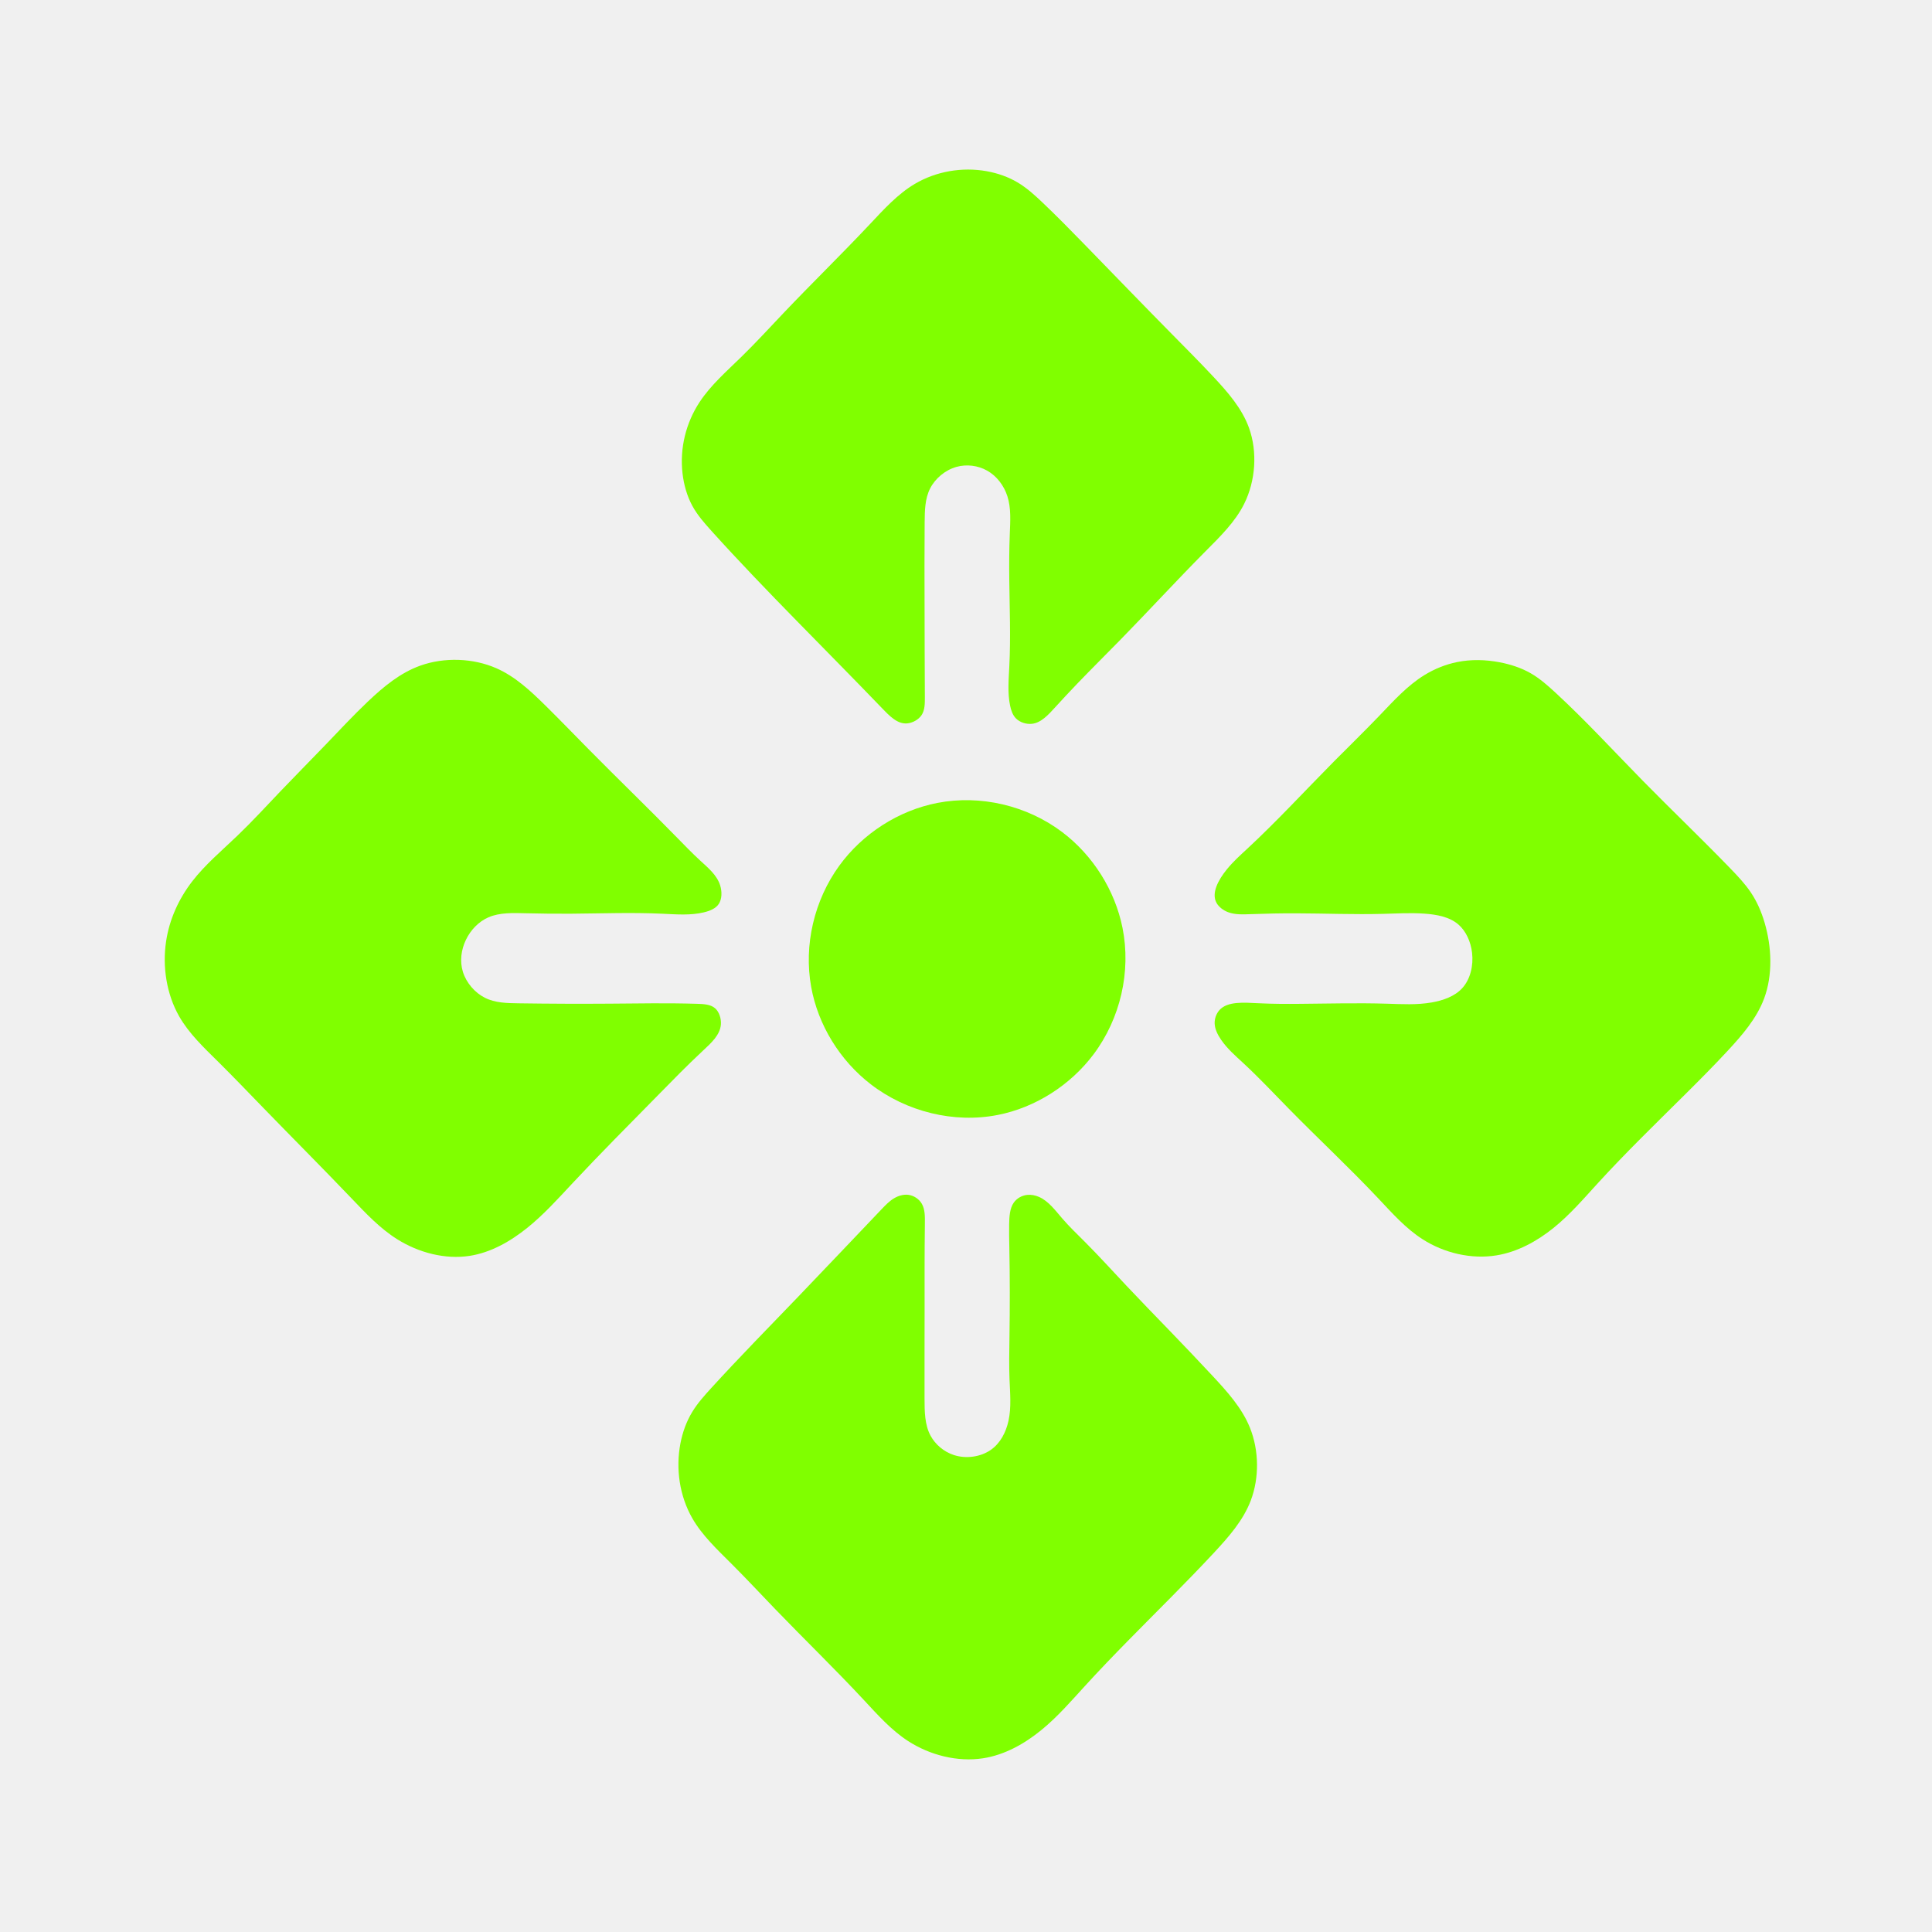
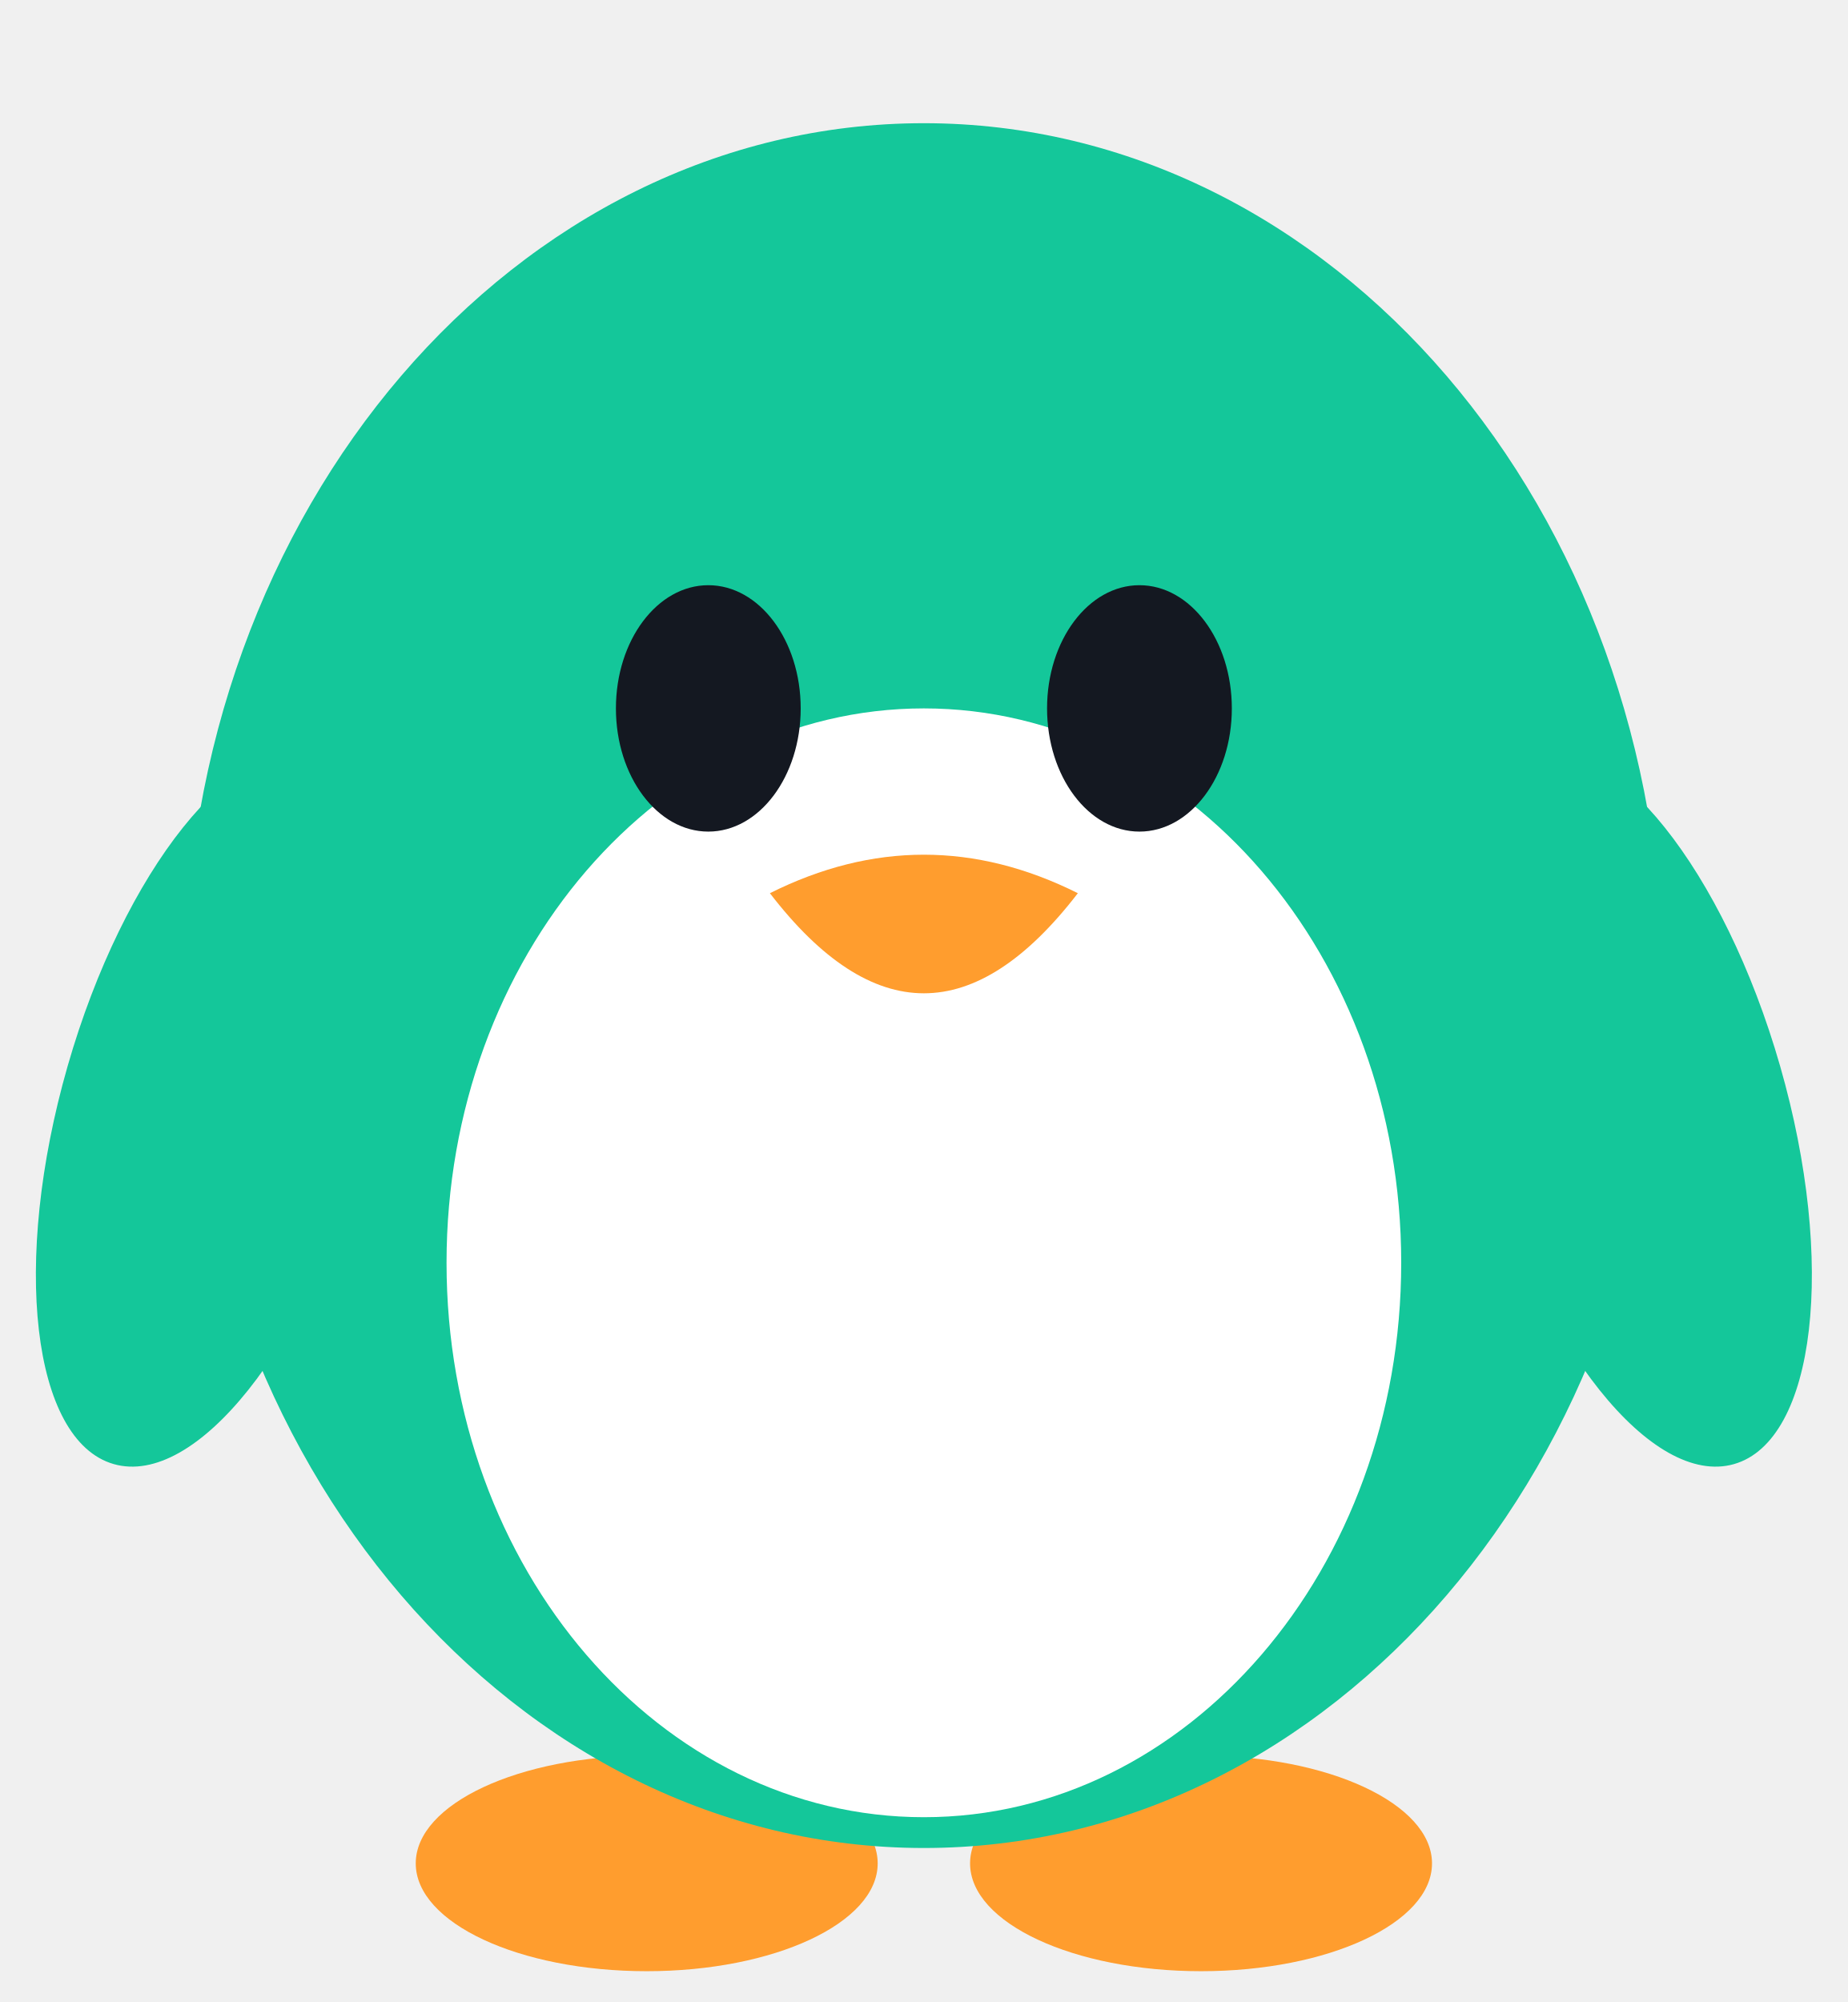
- <svg xmlns="http://www.w3.org/2000/svg" viewBox="0 0 512 512" role="img" aria-labelledby="title">
-   <g fill="#80ff00">
-     <path d="M124.457 332.817 C117.970 333.815 110.975 331.987 105.284 328.425 C100.690 325.549 96.946 321.543 93.161 317.582 C85.435 309.494 77.538 301.592 69.767 293.582 C65.840 289.535 61.945 285.460 57.919 281.475 C54.059 277.654 50.077 273.915 47.458 269.301 C44.142 263.459 43.008 256.212 44.015 249.479 C44.887 243.644 47.366 238.194 50.966 233.536 C54.361 229.142 58.752 225.451 62.826 221.551 C66.853 217.695 70.570 213.634 74.381 209.639 C78.242 205.592 82.200 201.612 86.097 197.554 C89.844 193.652 93.535 189.677 97.446 185.960 C101.629 181.984 106.063 178.303 111.395 176.397 C117.742 174.128 125.362 174.375 131.553 177.097 C136.539 179.290 140.598 183.088 144.545 186.978 C148.397 190.774 152.141 194.658 155.939 198.504 C163.741 206.406 171.769 214.148 179.470 222.024 C181.434 224.033 183.377 226.051 185.510 228.013 C187.660 229.991 190.004 231.911 190.853 234.645 C191.367 236.301 191.333 238.255 190.490 239.543 C189.674 240.787 188.104 241.409 186.494 241.792 C182.958 242.632 179.233 242.317 175.526 242.146 C167.439 241.772 159.438 242.080 151.520 242.138 C147.561 242.167 143.622 242.133 139.514 242.027 C136.034 241.937 132.433 241.795 129.450 243.094 C124.263 245.351 120.947 251.963 122.670 257.543 C123.568 260.450 125.834 263.077 128.511 264.425 C131.218 265.789 134.347 265.845 137.471 265.890 C145.522 266.005 153.543 266.042 161.506 265.982 C169.137 265.925 176.714 265.779 184.610 266.016 C186.435 266.071 188.277 266.147 189.477 267.177 C190.587 268.129 191.149 269.896 191.046 271.451 C190.859 274.276 188.473 276.401 186.210 278.514 C182.044 282.402 178.294 286.250 174.494 290.119 C166.848 297.902 159.001 305.769 151.484 313.818 C147.718 317.851 144.035 321.929 139.751 325.377 C135.225 329.020 130.028 331.961 124.457 332.817Z" />
-     <path d="M396.555 332.692 C389.902 333.767 382.738 332.079 377.014 328.423 C372.526 325.557 368.924 321.481 365.205 317.532 C357.509 309.363 349.313 301.741 341.478 293.754 C337.519 289.719 333.652 285.590 329.495 281.740 C327.393 279.793 325.218 277.918 323.582 275.519 C322.696 274.218 321.968 272.763 321.900 271.303 C321.838 269.964 322.330 268.622 323.155 267.695 C325.286 265.303 329.636 265.683 333.548 265.872 C337.457 266.061 340.928 266.059 344.502 266.027 C351.975 265.960 359.895 265.760 367.548 265.991 C371.542 266.112 375.463 266.350 379.415 265.660 C382.450 265.129 385.503 264.050 387.480 261.903 C389.635 259.564 390.513 255.956 390.114 252.503 C389.775 249.573 388.515 246.755 386.482 244.997 C384.140 242.972 380.771 242.355 377.473 242.123 C373.778 241.862 370.173 242.082 366.523 242.181 C358.892 242.387 351.063 242.062 343.495 242.041 C339.546 242.029 335.668 242.100 331.497 242.258 C329.409 242.337 327.248 242.438 325.394 241.716 C324.107 241.215 322.968 240.317 322.385 239.264 C320.966 236.697 322.853 233.207 325.084 230.442 C326.761 228.363 328.631 226.694 330.477 224.982 C338.366 217.666 345.819 209.562 353.463 201.844 C357.468 197.800 361.527 193.862 365.490 189.729 C369.258 185.800 372.940 181.695 377.503 178.892 C380.155 177.263 383.104 176.074 386.145 175.455 C389.842 174.703 393.674 174.794 397.436 175.514 C400.293 176.060 403.109 176.970 405.600 178.392 C408.038 179.783 410.164 181.665 412.251 183.594 C420.308 191.038 427.769 199.170 435.460 207.007 C443.065 214.755 450.893 222.216 458.501 230.084 C460.480 232.131 462.444 234.206 463.985 236.497 C465.619 238.928 466.776 241.602 467.619 244.450 C469.549 250.970 469.829 258.398 467.500 264.638 C465.540 269.886 461.733 274.294 457.791 278.537 C454.129 282.479 450.351 286.279 446.546 290.058 C438.768 297.783 430.881 305.418 423.474 313.523 C419.711 317.641 416.071 321.880 411.746 325.376 C407.287 328.981 402.098 331.796 396.555 332.692Z" />
-     <path d="M260.487 465.968 C253.743 466.998 246.413 465.138 240.608 461.367 C236.152 458.472 232.594 454.452 228.940 450.528 C221.302 442.322 213.246 434.533 205.508 426.501 C201.670 422.518 197.910 418.476 193.962 414.530 C190.117 410.687 186.093 406.937 183.464 402.347 C180.103 396.480 179.020 389.241 180.324 382.494 C180.893 379.554 181.914 376.707 183.447 374.182 C184.845 371.878 186.670 369.842 188.515 367.820 C195.985 359.636 203.795 351.684 211.480 343.694 C218.883 335.997 226.170 328.265 233.658 320.427 C234.676 319.362 235.698 318.295 236.931 317.563 C238.088 316.877 239.431 316.486 240.698 316.640 C242.188 316.821 243.573 317.755 244.305 319.031 C245.157 320.515 245.124 322.462 245.100 324.390 C244.998 332.298 245.029 339.884 245.028 347.498 C245.026 355.113 244.993 362.756 245.013 370.544 C245.021 374.058 245.041 377.601 246.629 380.512 C247.887 382.818 250.128 384.727 252.750 385.590 C256.037 386.671 259.920 386.109 262.628 384.196 C265.114 382.439 266.609 379.544 267.269 376.499 C268.040 372.946 267.675 369.191 267.531 365.489 C267.388 361.798 267.465 358.161 267.519 354.504 C267.635 346.527 267.639 338.458 267.484 330.520 C267.446 328.536 267.397 326.559 267.435 324.482 C267.473 322.404 267.597 320.225 268.656 318.714 C269.461 317.566 270.805 316.804 272.242 316.658 C273.287 316.551 274.381 316.771 275.364 317.201 C277.881 318.302 279.670 320.781 281.568 322.974 C283.466 325.167 285.474 327.074 287.450 329.053 C291.185 332.791 294.809 336.786 298.479 340.688 C302.251 344.699 306.072 348.611 309.881 352.558 C313.699 356.514 317.505 360.504 321.265 364.542 C325.227 368.798 329.138 373.108 331.255 378.383 C333.664 384.385 333.752 391.636 331.464 397.662 C329.452 402.961 325.603 407.312 321.640 411.572 C318.007 415.476 314.278 419.303 310.532 423.097 C302.811 430.916 295.018 438.596 287.604 446.713 C283.893 450.777 280.277 454.951 276.027 458.431 C271.472 462.163 266.189 465.098 260.487 465.968Z" />
-     <path d="M273.460 191.818 C271.982 191.973 270.305 191.446 269.266 190.415 C268.377 189.532 267.955 188.280 267.685 186.992 C266.984 183.647 267.307 180.061 267.483 176.514 C267.868 168.747 267.553 161.162 267.469 153.522 C267.425 149.537 267.444 145.536 267.604 141.489 C267.739 138.077 267.974 134.632 266.969 131.507 C266.070 128.710 264.178 126.169 261.603 124.720 C259.195 123.365 256.190 122.967 253.464 123.732 C250.491 124.566 247.849 126.783 246.494 129.441 C245.114 132.148 245.070 135.311 245.042 138.470 C244.974 146.190 245.004 153.880 245.022 161.509 C245.039 169.137 245.044 176.704 245.095 184.604 C245.106 186.380 245.120 188.172 244.230 189.510 C243.411 190.742 241.824 191.589 240.397 191.708 C237.826 191.924 235.774 189.780 233.738 187.666 C226.092 179.729 218.658 172.220 211.174 164.568 C203.546 156.767 195.865 148.817 188.594 140.751 C186.708 138.658 184.849 136.557 183.505 134.105 C182.067 131.482 181.220 128.456 180.873 125.429 C180.108 118.745 181.788 112.055 185.398 106.558 C188.343 102.074 192.573 98.383 196.526 94.519 C200.369 90.764 203.950 86.845 207.600 83.003 C215.094 75.113 222.876 67.544 230.422 59.523 C234.171 55.538 237.862 51.441 242.431 48.735 C248.029 45.421 254.944 44.195 261.501 45.375 C264.412 45.899 267.253 46.897 269.740 48.385 C272.105 49.800 274.150 51.658 276.169 53.569 C280.023 57.216 283.780 61.056 287.522 64.899 C295.171 72.754 302.756 80.620 310.445 88.415 C314.187 92.207 317.953 95.983 321.593 99.879 C325.448 104.007 329.161 108.269 331.011 113.427 C333.276 119.742 332.750 127.398 329.739 133.482 C327.338 138.333 323.358 142.185 319.471 146.101 C311.812 153.816 304.514 161.780 296.897 169.564 C293.091 173.454 289.205 177.299 285.506 181.153 C283.547 183.194 281.641 185.237 279.635 187.436 C277.813 189.434 275.909 191.562 273.460 191.818Z" />
-     <path d="M264.428 295.472 C252.793 297.756 240.213 294.617 230.785 287.359 C222.596 281.055 216.786 271.643 214.967 261.537 C212.973 250.467 215.768 238.564 222.419 229.416 C228.615 220.894 238.157 214.765 248.441 212.778 C259.838 210.576 272.146 213.463 281.472 220.494 C289.612 226.630 295.480 235.923 297.478 245.899 C299.790 257.447 296.918 269.909 289.823 279.380 C283.692 287.563 274.408 293.513 264.428 295.472Z" />
-   </g>
+ <svg xmlns="http://www.w3.org/2000/svg" viewBox="0 0 120 130">
+   <ellipse cx="42" cy="121" rx="15" ry="7" fill="#ff9d2e" />
+   <ellipse cx="78" cy="121" rx="15" ry="7" fill="#ff9d2e" />
+   <ellipse cx="14" cy="72" rx="10" ry="24" transform="rotate(16 14 72)" fill="#14c79a" />
+   <ellipse cx="106" cy="72" rx="10" ry="24" transform="rotate(-16 106 72)" fill="#14c79a" />
+   <ellipse cx="60" cy="64" rx="48" ry="56" fill="#14c79a" />
+   <ellipse cx="60" cy="82" rx="31" ry="36" fill="#fff" />
+   <ellipse cx="46" cy="46" rx="6" ry="8" fill="#141821" />
+   <ellipse cx="74" cy="46" rx="6" ry="8" fill="#141821" />
+   <path d="M50 58q10-5 20 0q-10 13-20 0z" fill="#ff9d2e" />
</svg>
